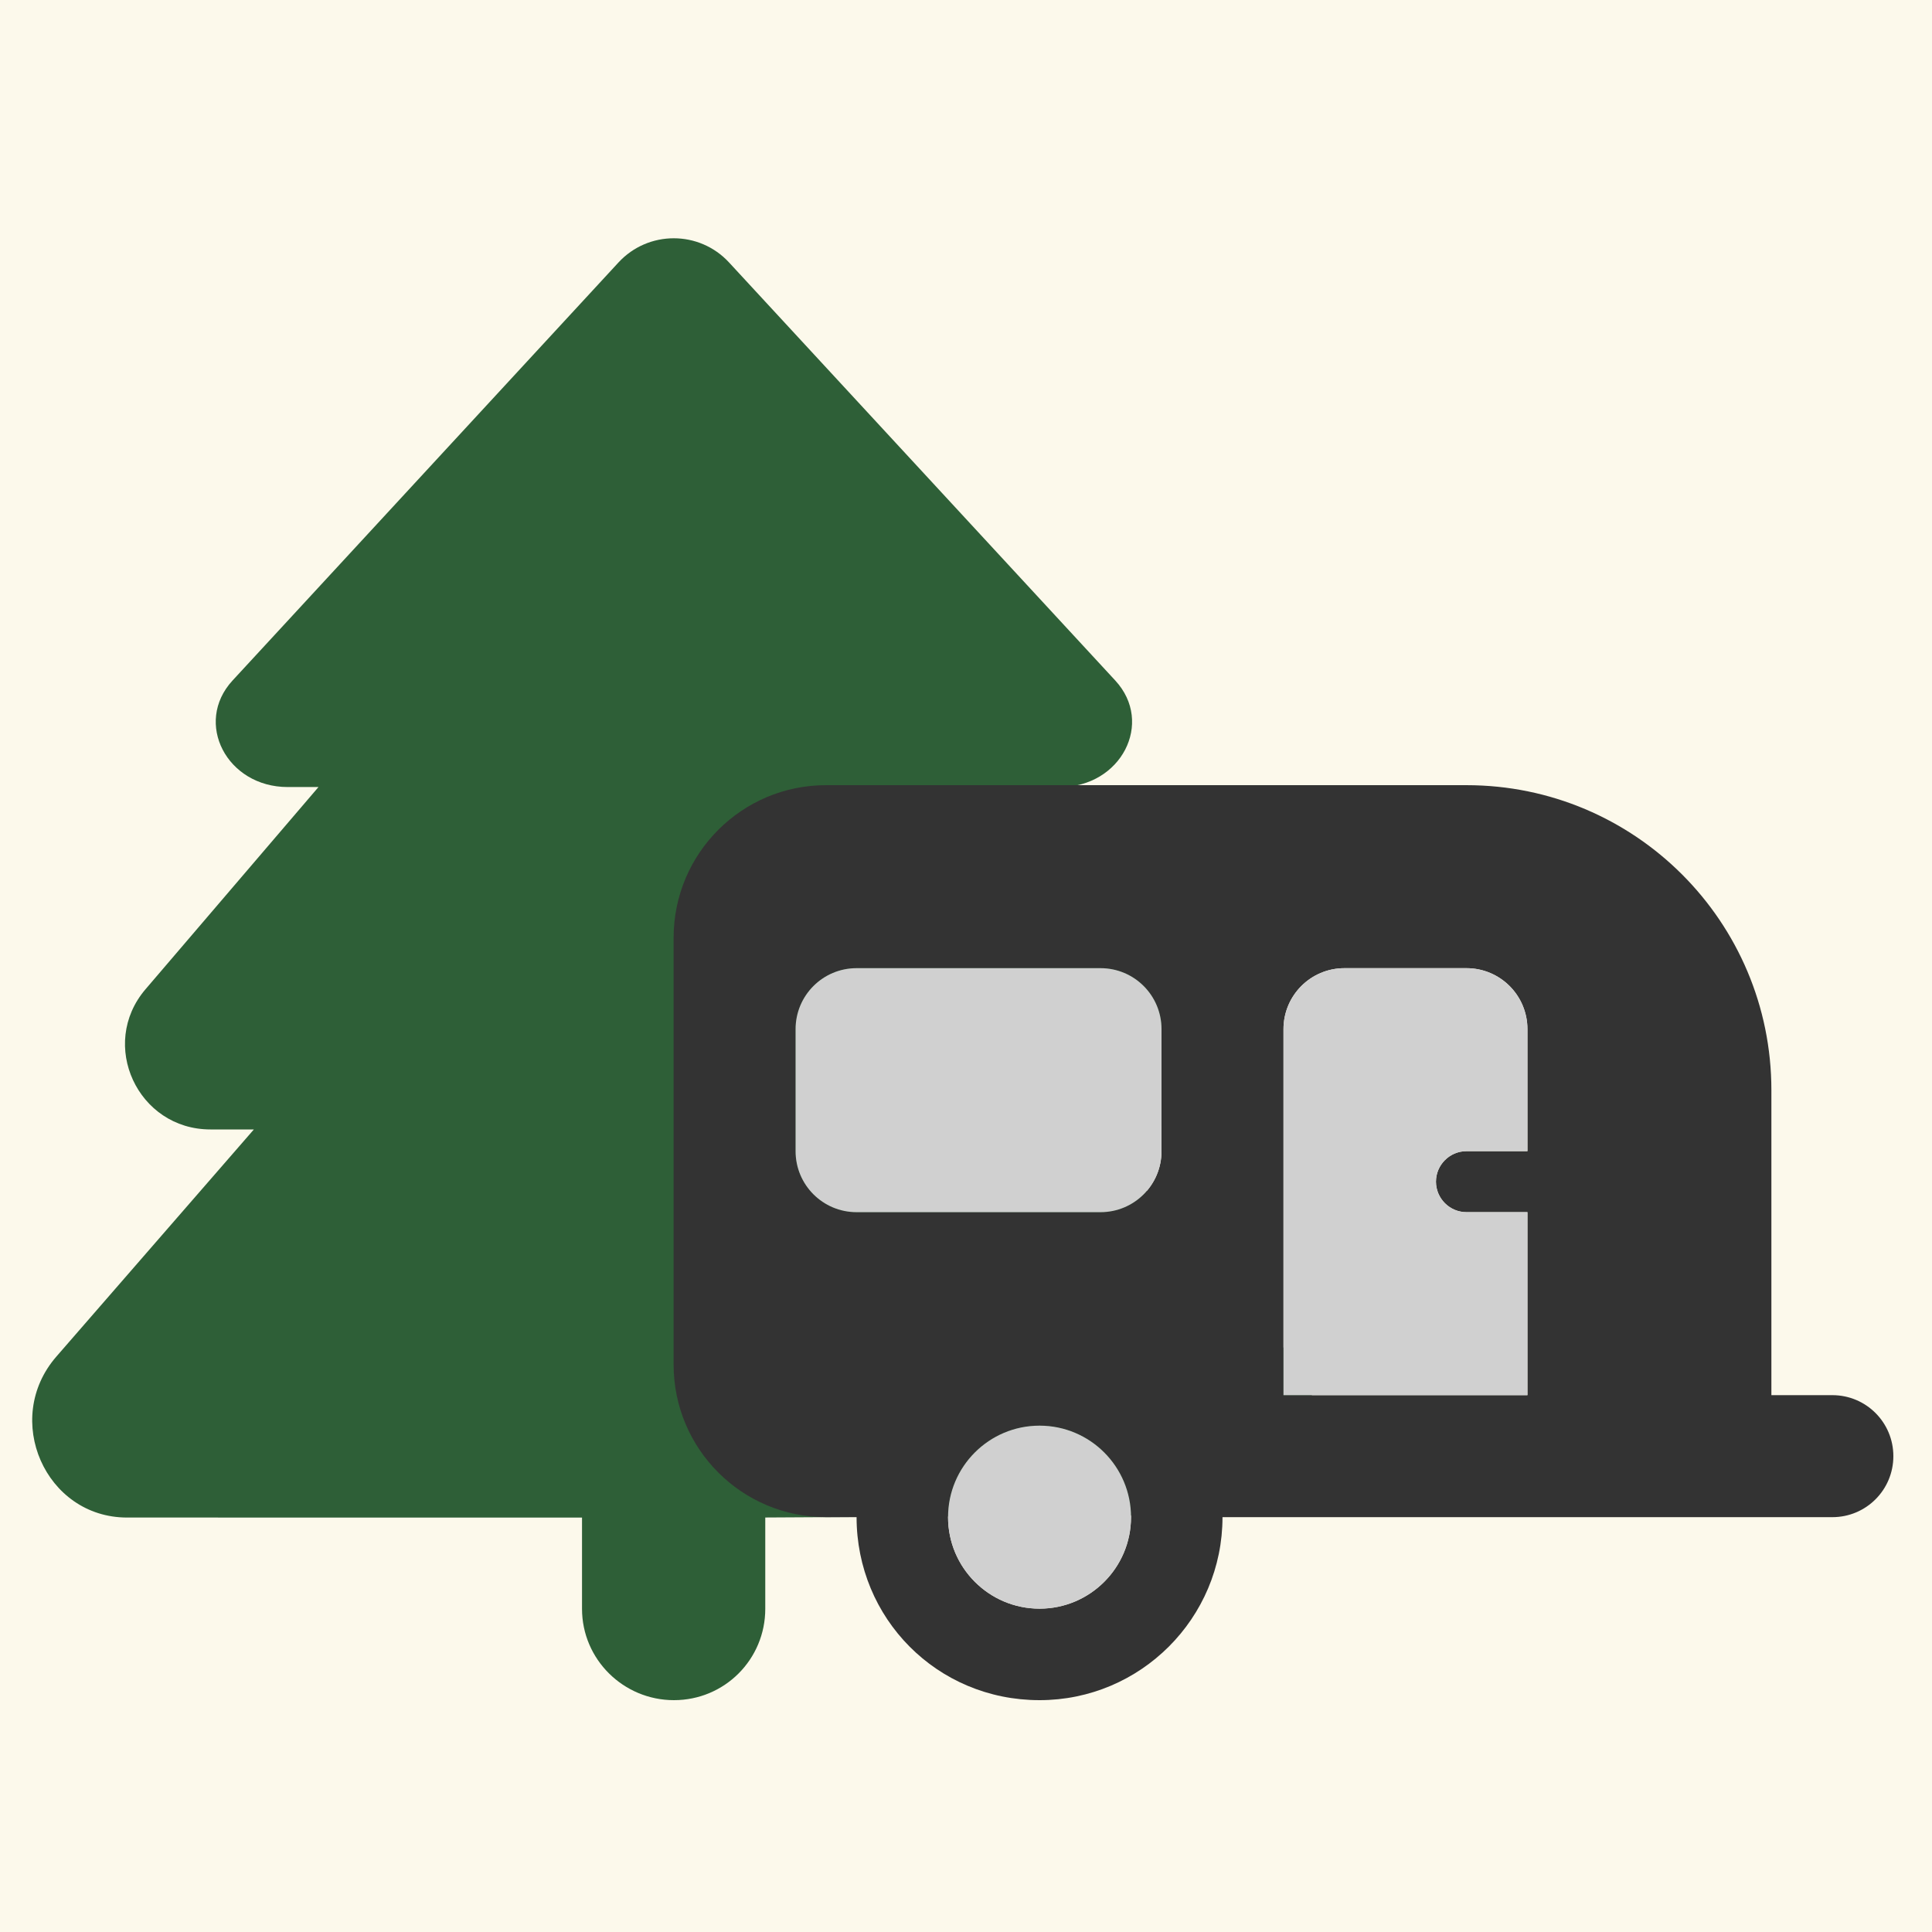
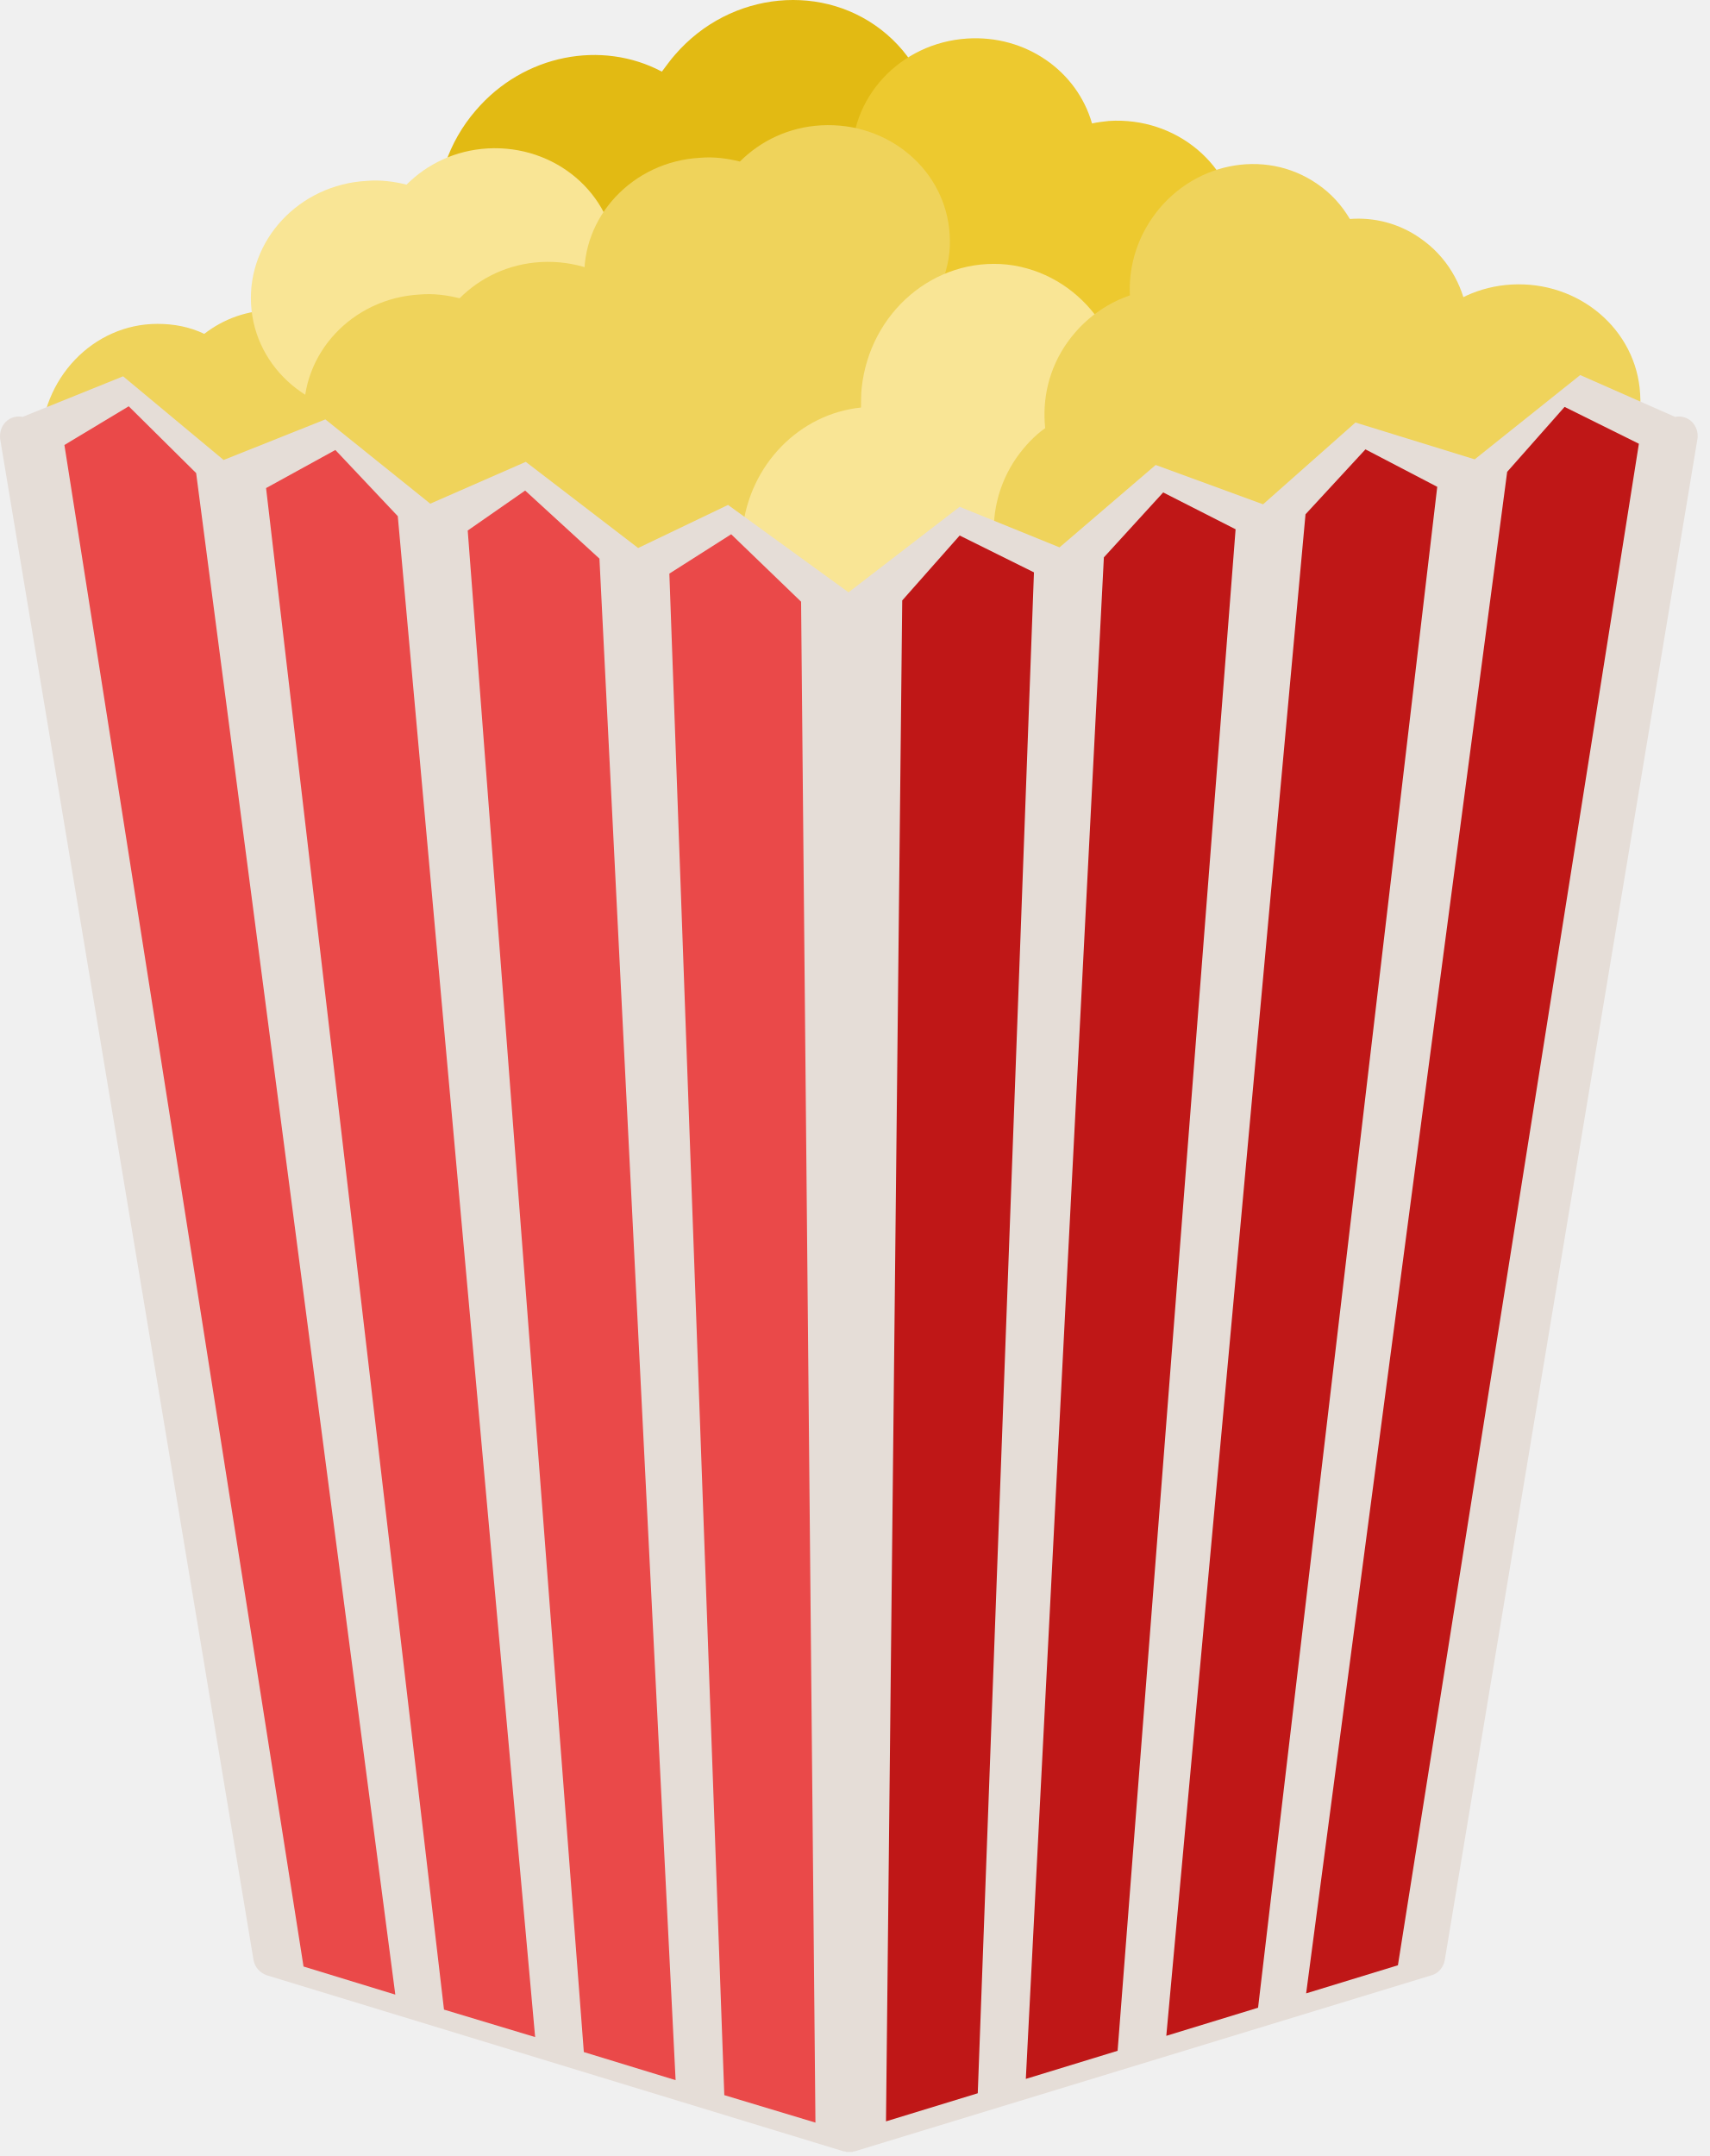
- <svg xmlns="http://www.w3.org/2000/svg" width="300" height="300" viewBox="0 0 300 300" fill="none">
-   <path d="M0 0H300V300H0V0Z" fill="#FCF9EB" />
-   <g clip-path="url(#clip0_106_3)">
-     <path d="M188.99 235.24L118.831 235.638V249.815C118.831 257.664 112.517 264 104.648 264C96.792 264 90.376 257.654 90.376 249.823V235.648L19.728 235.643C7.057 235.643 0.303 220.359 8.751 210.65L39.42 175.38H32.675C21.378 175.38 15.269 162.174 22.596 153.608L49.454 122.211H44.675C35.214 122.211 30.061 112.24 36.103 105.677L96.036 40.756C100.66 35.748 108.583 35.748 113.206 40.754L173.183 105.675C179.239 112.238 174.073 122.209 164.612 122.209H159.824L186.655 153.611C193.973 162.181 187.864 175.378 176.571 175.378H169.813L200.483 210.648C208.952 220.439 202.016 235.24 188.99 235.24Z" fill="#2E5F37" />
-     <path d="M104.599 145.601C104.599 132.524 115.199 121.921 128.274 121.921H227.71C253.871 121.921 275.06 143.114 275.06 169.281V216.64H284.53C289.768 216.64 294 220.873 294 226.112C294 231.351 289.768 235.584 284.53 235.584H189.829C189.829 251.272 177.104 264 161.419 264C145.468 264 133.009 251.272 133.009 235.584H128.274C115.199 235.584 104.599 224.987 104.599 211.904V145.601ZM199.299 216.64H237.18V188.224H227.71C225.105 188.224 222.975 186.093 222.975 183.488C222.975 180.884 225.105 178.753 227.71 178.753H237.18V159.809C237.18 154.57 232.948 150.337 227.71 150.337H208.769C203.532 150.337 199.299 154.57 199.299 159.809V216.64ZM133.009 150.337C127.78 150.337 123.539 154.57 123.539 159.809V178.753C123.539 183.992 127.78 188.224 133.009 188.224H170.889C176.127 188.224 180.359 183.992 180.359 178.753V159.809C180.359 154.57 176.127 150.337 170.889 150.337H133.009ZM161.419 249.792C169.261 249.792 175.624 243.428 175.624 235.584C175.624 227.74 169.261 221.376 161.419 221.376C153.577 221.376 147.214 227.74 147.214 235.584C147.214 243.428 153.577 249.792 161.419 249.792Z" fill="#333333" />
-     <path d="M199.299 216.64H237.18V188.224H227.71C225.105 188.224 222.975 186.093 222.975 183.488C222.975 180.884 225.105 178.753 227.71 178.753H237.18V159.809C237.18 154.57 232.948 150.337 227.71 150.337H208.77C203.532 150.337 199.299 154.57 199.299 159.809V216.64Z" fill="#D0D0D0" />
-     <path d="M161.419 249.792C169.261 249.792 175.624 243.428 175.624 235.584C175.624 227.74 169.261 221.376 161.419 221.376C153.577 221.376 147.214 227.74 147.214 235.584C147.214 243.428 153.577 249.792 161.419 249.792Z" fill="#D0D0D0" />
-     <path d="M133.009 150.337C127.78 150.337 123.539 154.57 123.539 159.809V178.753C123.539 183.992 127.78 188.224 133.009 188.224H170.889C176.127 188.224 180.359 183.992 180.359 178.753V159.809C180.359 154.57 176.127 150.337 170.889 150.337H133.009Z" fill="#D0D0D0" />
-   </g>
-   <defs>
-     <clipPath id="clip0_106_3">
-       <rect width="289" height="227" fill="white" transform="translate(5 37)" />
-     </clipPath>
-   </defs>
+ <svg xmlns="http://www.w3.org/2000/svg" width="138" height="174" viewBox="0 0 138 174" fill="none">
+   <path d="M38.405 8.905C33.92 14.095 34.324 21.804 39.261 26.037C41.277 27.75 43.696 28.657 46.165 28.808C46.82 30.27 47.827 31.579 49.087 32.688C54.025 36.971 61.684 36.215 66.169 31.025C68.285 28.556 69.343 25.483 69.293 22.51C70.401 21.804 71.459 20.948 72.417 19.89C76.901 14.7 76.498 6.99 71.56 2.758C66.622 -1.475 58.963 -0.769 54.479 4.421C54.075 4.874 53.773 5.328 53.42 5.781C48.583 3.211 42.285 4.37 38.405 8.905Z" fill="#E2BA13" />
+   <path d="M78.06 3.11C72.618 3.463 68.486 7.948 68.789 13.138C68.94 15.204 69.746 17.118 71.056 18.579C70.603 19.789 70.401 21.049 70.451 22.409C70.754 27.599 75.44 31.529 80.882 31.176C83.502 31.025 85.769 29.917 87.432 28.254C88.44 28.506 89.549 28.607 90.657 28.556C96.099 28.204 100.231 23.719 99.928 18.529C99.626 13.339 94.94 9.409 89.498 9.762C89.045 9.812 88.591 9.862 88.138 9.963C86.928 5.731 82.797 2.808 78.06 3.11Z" fill="#EDC92F" />
+   <path d="M31.502 34.905C31.502 29.463 27.269 25.029 22.079 25.029C19.963 25.029 18.048 25.735 16.486 26.944C15.327 26.39 14.068 26.138 12.707 26.138C7.517 26.138 3.285 30.572 3.285 36.014C3.285 38.634 4.242 41.002 5.804 42.766C5.502 43.773 5.3 44.831 5.3 45.94C5.3 51.382 9.533 55.816 14.723 55.816C19.913 55.816 24.145 51.382 24.145 45.94C24.145 45.487 24.095 45.033 24.044 44.58C28.327 43.572 31.502 39.642 31.502 34.905Z" fill="#EFD35B" />
+   <path d="M42.083 40.095C47.525 39.793 51.707 35.308 51.405 30.118C51.304 28.002 50.448 26.138 49.138 24.626C49.591 23.417 49.843 22.157 49.742 20.797C49.44 15.607 44.804 11.676 39.362 11.979C36.742 12.13 34.475 13.238 32.812 14.901C31.804 14.649 30.696 14.498 29.587 14.599C24.145 14.901 19.963 19.386 20.265 24.576C20.568 29.766 25.203 33.696 30.645 33.394C31.099 33.343 31.552 33.293 32.006 33.242C33.215 37.374 37.347 40.347 42.083 40.095Z" fill="#F9E595" />
+   <path d="M124.719 51.08C130.161 50.777 134.343 46.293 134.041 41.103C133.94 38.986 133.084 37.122 131.773 35.611C132.227 34.401 132.479 33.142 132.378 31.781C132.076 26.591 127.44 22.661 121.998 22.963C119.378 23.114 117.111 24.223 115.448 25.886C114.44 25.634 113.332 25.483 112.223 25.583C106.781 25.886 102.599 30.37 102.901 35.56C103.204 40.75 107.839 44.68 113.281 44.378C113.735 44.328 114.188 44.277 114.642 44.227C115.851 48.409 119.983 51.382 124.719 51.08Z" fill="#EFD35B" />
+   <path d="M46.366 49.266C51.808 48.963 55.99 44.479 55.688 39.289C55.587 37.173 54.731 35.308 53.42 33.797C53.874 32.587 54.126 31.328 54.025 29.967C53.723 24.777 49.087 20.847 43.645 21.149C41.025 21.3 38.758 22.409 37.095 24.072C36.087 23.82 34.978 23.669 33.87 23.769C28.428 24.072 24.246 28.556 24.548 33.746C24.851 38.936 29.486 42.866 34.928 42.564C35.382 42.514 35.835 42.463 36.289 42.413C37.498 46.595 41.63 49.518 46.366 49.266Z" fill="#EFD35B" />
+   <path d="M68.99 38.231C74.432 37.928 78.614 33.444 78.312 28.254C78.211 26.188 77.355 24.273 76.045 22.762C76.498 21.552 76.75 20.293 76.649 18.932C76.347 13.742 71.711 9.812 66.269 10.114C63.649 10.265 61.382 11.374 59.719 13.037C58.711 12.785 57.603 12.634 56.494 12.735C51.052 13.037 46.87 17.521 47.172 22.711C47.475 27.901 52.11 31.831 57.552 31.529C58.006 31.479 58.459 31.428 58.913 31.378C60.122 35.56 64.254 38.533 68.99 38.231Z" fill="#EFD35B" />
+   <path d="M116.758 32.688C119.832 28.203 118.874 22.157 114.642 19.235C112.928 18.025 110.913 17.521 108.948 17.672C108.293 16.564 107.436 15.607 106.328 14.851C102.045 11.878 96.049 13.138 92.975 17.622C91.514 19.738 90.959 22.258 91.262 24.576C90.405 25.231 89.649 25.986 89.045 26.893C85.971 31.378 86.928 37.425 91.211 40.347C95.494 43.32 101.49 42.06 104.564 37.576C104.816 37.173 105.068 36.82 105.269 36.417C109.2 38.029 114.087 36.618 116.758 32.688Z" fill="#EFD35B" />
+   <path d="M73.576 34.905C74.231 29.514 70.552 24.626 65.413 23.971C63.347 23.719 61.331 24.223 59.618 25.231C58.51 24.576 57.3 24.122 55.99 23.971C50.851 23.366 46.114 27.246 45.459 32.638C45.157 35.208 45.812 37.676 47.172 39.642C46.719 40.599 46.417 41.657 46.265 42.766C45.61 48.157 49.289 53.045 54.428 53.7C59.568 54.304 64.304 50.425 64.959 45.033C65.01 44.58 65.06 44.126 65.01 43.673C69.343 43.169 73.021 39.642 73.576 34.905Z" fill="#EFD35B" />
+   <path d="M59.92 42.816C59.266 48.963 63.498 54.405 69.343 55.06C71.711 55.312 73.979 54.758 75.843 53.549C77.103 54.304 78.463 54.758 79.975 54.959C85.82 55.564 91.06 51.13 91.715 44.983C92.017 42.06 91.211 39.289 89.7 37.122C90.204 36.014 90.506 34.855 90.657 33.595C91.312 27.448 87.079 22.006 81.285 21.351C75.44 20.746 70.2 25.18 69.545 31.328C69.494 31.831 69.494 32.386 69.494 32.89C64.556 33.394 60.475 37.475 59.92 42.816Z" fill="#F9E595" />
+   <path d="M109.855 43.018C113.029 38.583 112.122 32.537 107.89 29.514C106.177 28.304 104.211 27.75 102.196 27.851C101.541 26.742 100.684 25.785 99.576 24.979C95.343 21.956 89.347 23.165 86.173 27.599C84.661 29.715 84.107 32.184 84.359 34.552C83.502 35.157 82.746 35.963 82.091 36.87C78.967 41.304 79.824 47.351 84.056 50.374C88.289 53.397 94.285 52.188 97.459 47.754C97.711 47.351 97.963 46.998 98.165 46.595C102.196 48.258 107.083 46.847 109.855 43.018Z" fill="#EFD35B" />
+   <path d="M136.56 34.048C136.208 33.696 135.704 33.545 135.2 33.645L127.541 30.269L119.025 37.072L109.401 34.099L101.944 40.7L93.277 37.525L85.517 44.176L77.455 40.901L68.486 47.804L58.762 40.75L51.506 44.227L42.436 37.273L34.727 40.649L26.262 33.847L18.048 37.122L9.936 30.37L1.823 33.645C1.32 33.545 0.816 33.696 0.463 34.048C0.11 34.401 -0.041 34.905 0.009 35.409L20.467 158.204C20.568 158.758 20.971 159.212 21.525 159.413L68.083 173.623C68.083 173.623 68.083 173.623 68.134 173.623H68.184C68.234 173.623 68.285 173.673 68.335 173.673C68.386 173.673 68.436 173.673 68.486 173.673H68.537H68.587C68.638 173.673 68.688 173.673 68.738 173.673C68.789 173.673 68.839 173.673 68.889 173.623H68.94C68.94 173.623 68.94 173.623 68.99 173.623L115.549 159.413C116.103 159.262 116.506 158.758 116.607 158.204L137.014 35.359C137.064 34.905 136.913 34.401 136.56 34.048Z" fill="#E5DDD7" />
+   <path d="M5.199 35.913L24.498 158.708L31.905 160.975L15.831 38.18L10.389 32.789L5.199 35.913Z" fill="#EA4949" />
+   <path d="M21.475 39.39L35.835 162.185L43.192 164.402L32.106 41.657L27.068 36.316L21.475 39.39Z" fill="#EA4949" />
+   <path d="M37.75 42.816L47.122 165.611L54.529 167.878L48.382 45.084L42.386 39.591L37.75 42.816Z" fill="#EA4949" />
+   <path d="M54.025 46.293L58.459 169.088L65.816 171.305L64.657 48.56L59.014 43.118L54.025 46.293Z" fill="#EA4949" />
+   <path d="M72.82 48.459L71.51 171.204L78.917 168.937L83.452 46.192L77.456 43.219L72.82 48.459Z" fill="#BF1717" />
+   <path d="M89.095 44.983L82.796 167.778L90.204 165.51L99.727 42.715L93.882 39.742L89.095 44.983Z" fill="#BF1717" />
+   <path d="M105.37 41.506L94.134 164.301L101.541 162.033L116.002 39.289L110.207 36.266L105.37 41.506Z" fill="#BF1717" />
+   <path d="M121.646 38.08L105.421 160.875L112.828 158.607L132.277 35.812L126.281 32.839L121.646 38.08Z" fill="#BF1717" />
</svg>
